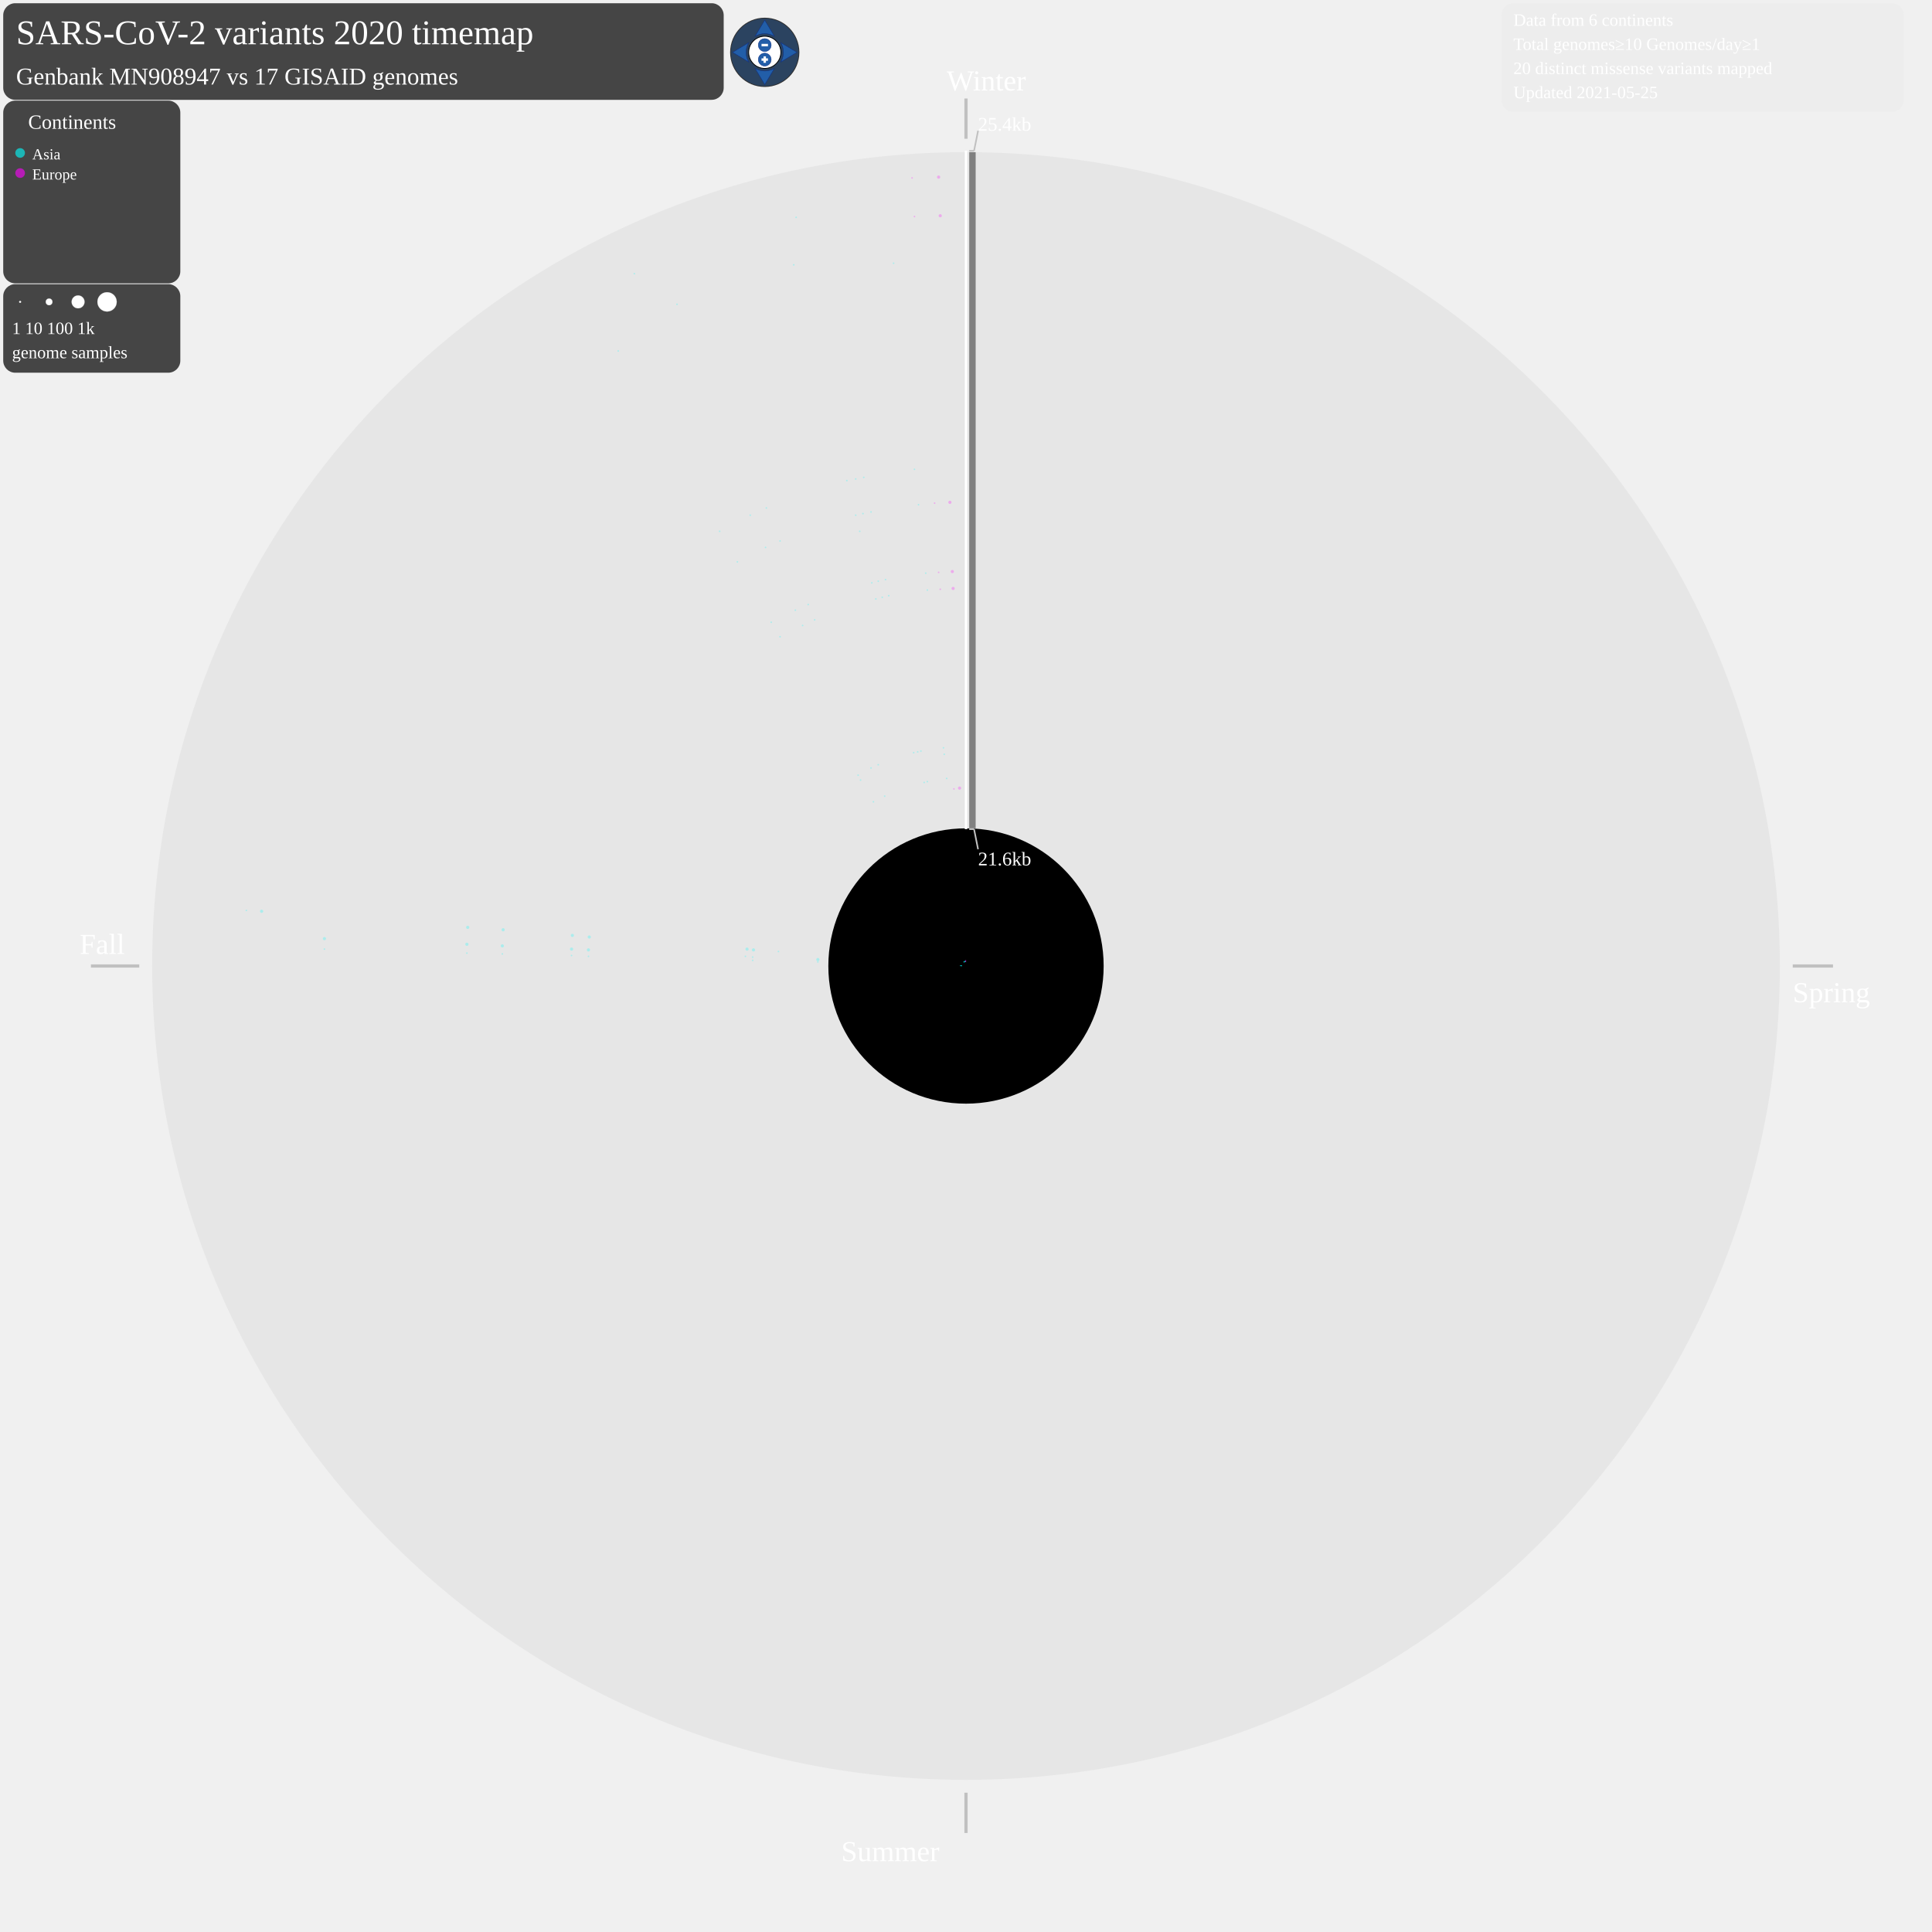
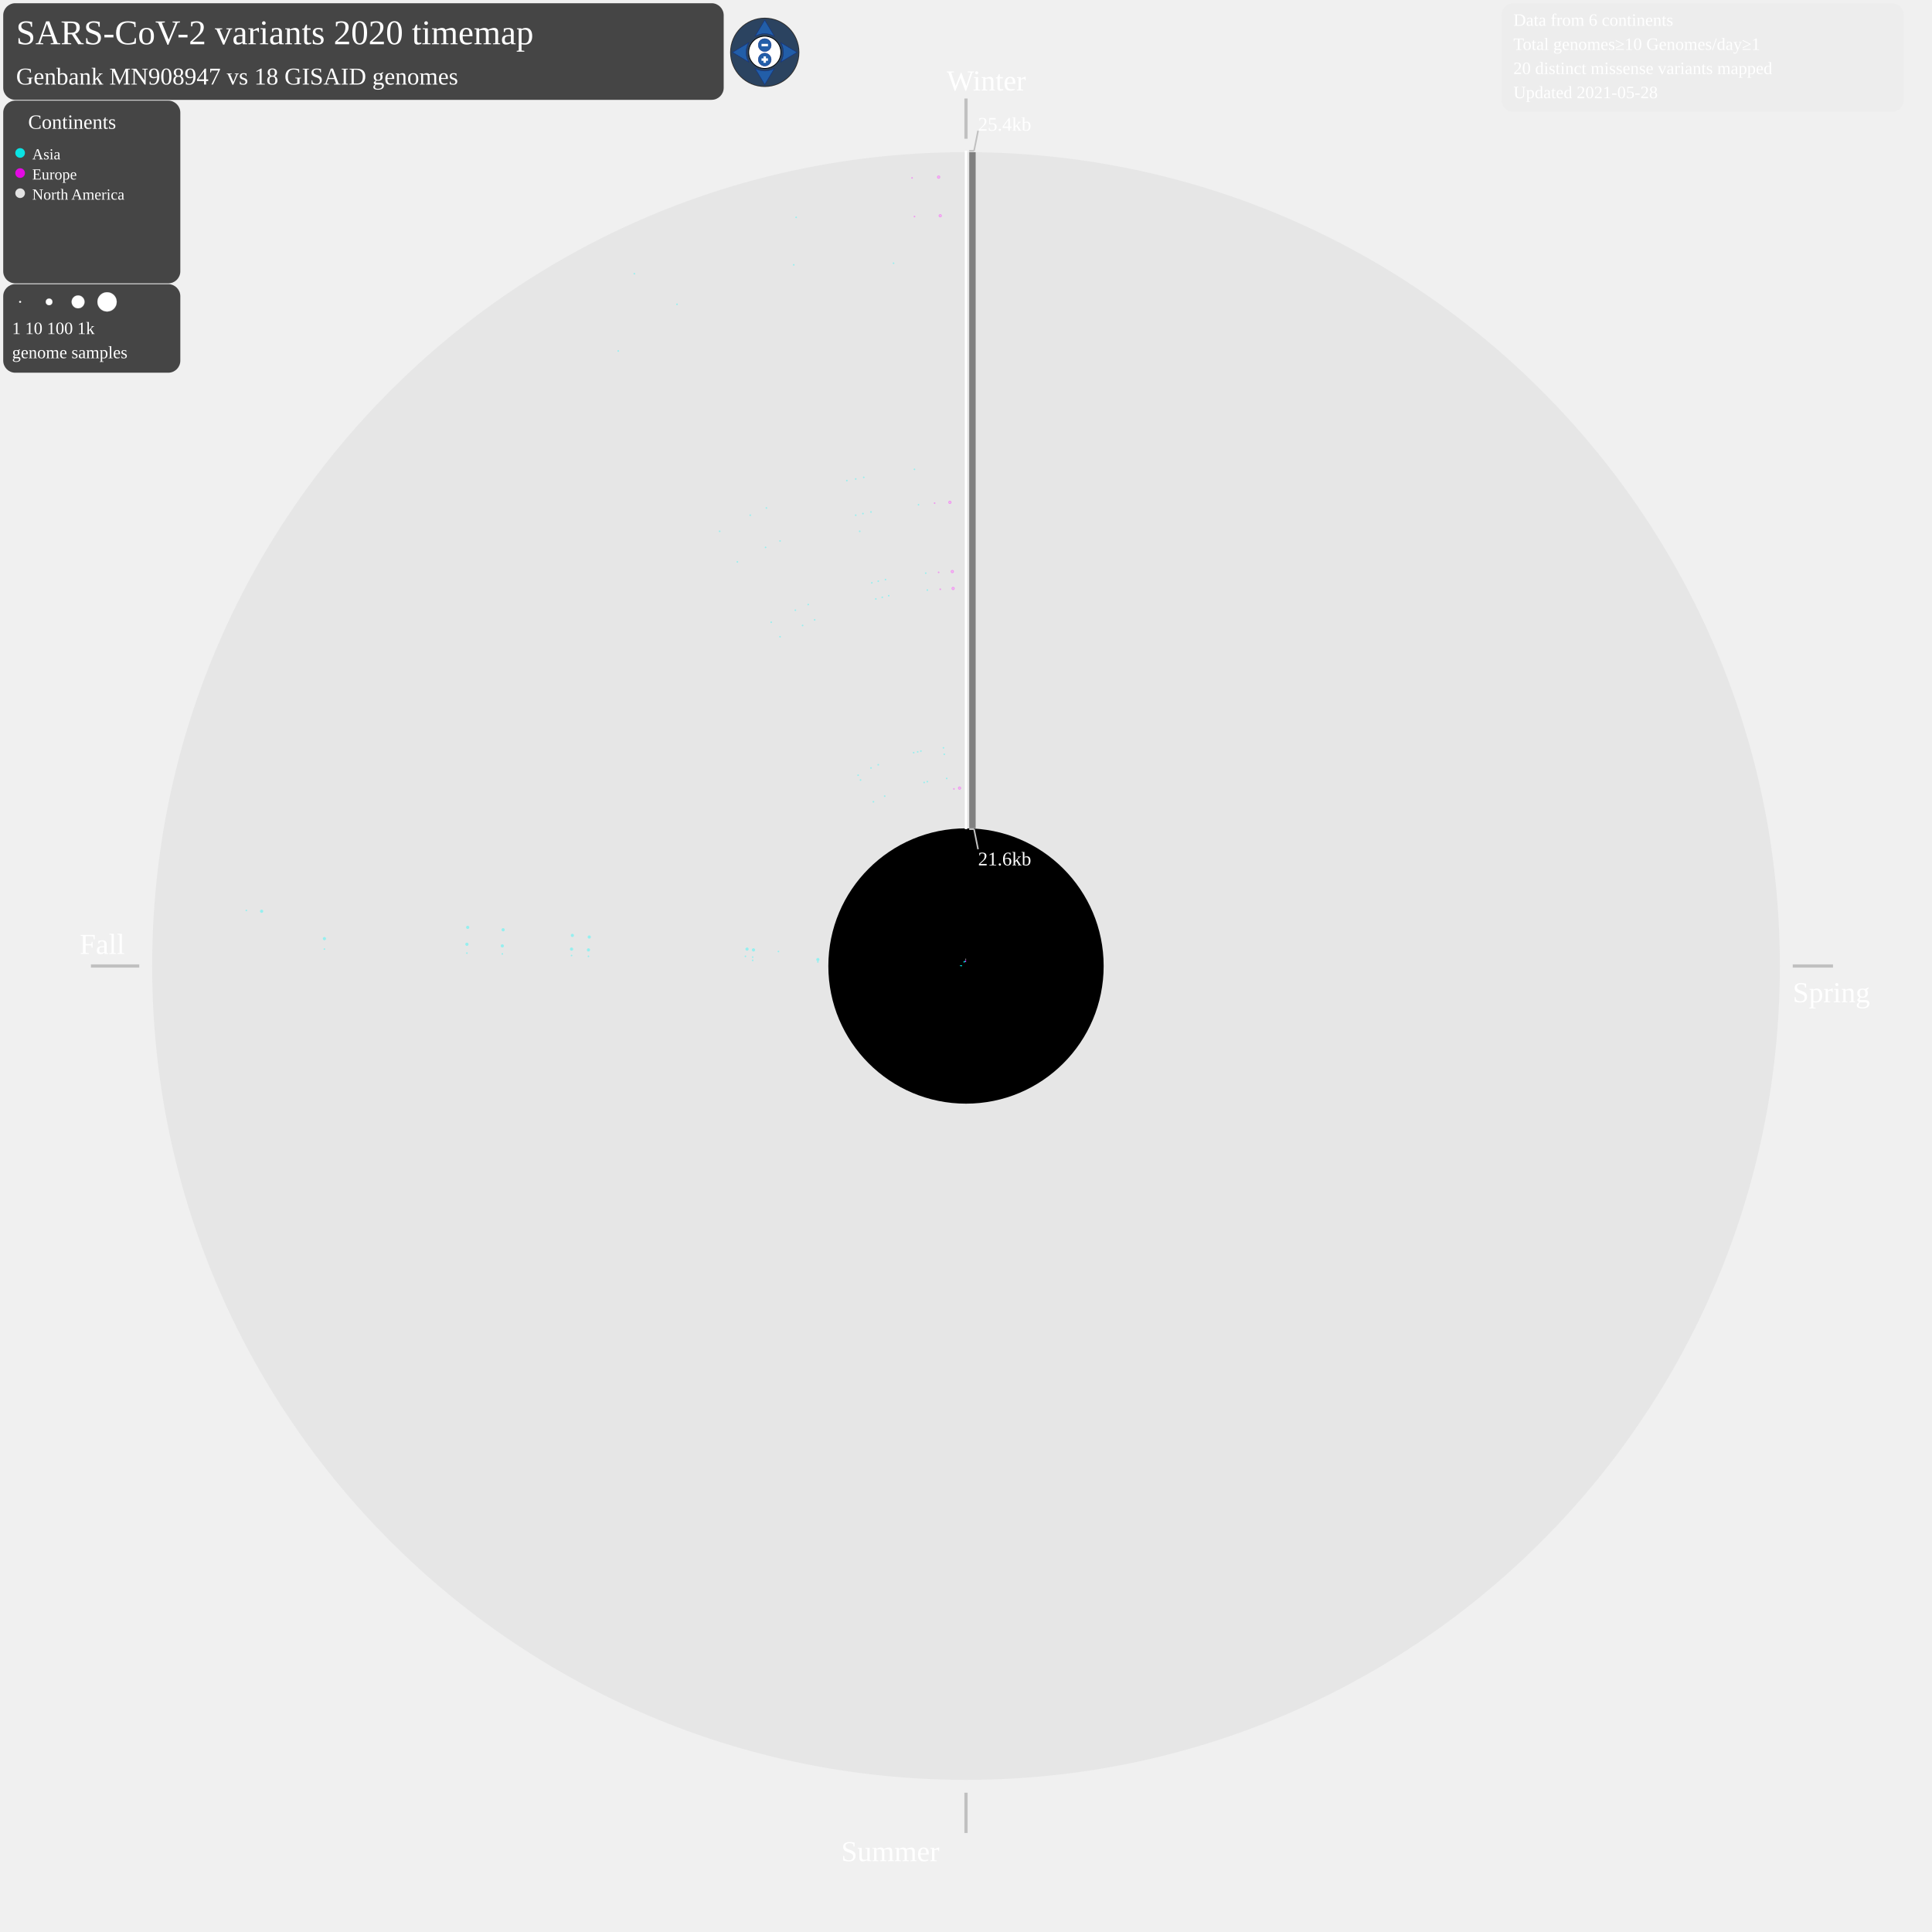
<svg xmlns="http://www.w3.org/2000/svg" width="2400" height="2400" style="background-color:black" viewBox="0 0 2400 2400" id="map-svg">
  <defs>
    <style type="text/css">
	.sb {
	stroke-width:0.8;
- 	stroke-opacity:50%;
+ 	stroke-opacity:0.7;
+ 	}
+ 	.sb:hover {
+ 	stroke-width:0.8;
+ 	stroke-opacity:1.0;
	}
	.compass {
	fill: #fff;
	stroke: #000;
	stroke-width: 1;
	}
	.button {
	fill: #225EA8;
	stroke: #0C2C84;
	stroke-width: 0.5;
	stroke-miterlimit:6;
	stroke-linecap: round;
	}
	.button:hover {
	stroke-width: 1;
	}
	.plus-minus {
	fill: #fff;
	pointer-events: none;
	}
+ 	.legendcol {
+ 	stroke: none;
+ 	fill-opacity:0.85;
+ 	}
+ 	.legendcol:hover {
+ 	fill-opacity:1.0;
+ 	}
	.cv {
	stroke: none;
- 	fill-opacity:0.25;
+ 	fill-opacity:0.35;
+ 	}
+ 	.cv:hover {
+ 	stroke: none;
+ 	fill-opacity:0.8;
+ 	}
+ 	.Asia {
+ 	stroke: none;
+ 	fill-opacity:0.6;
+ 	}
+ 	.Asia:hover {
+ 	stroke: none;
+ 	fill-opacity:1.0;
+ 	}
+ 	.Europe {
+ 	stroke: none;
+ 	fill-opacity:0.6;
+ 	}
+ 	.Europe:hover {
+ 	stroke: none;
+ 	fill-opacity:1.0;
+ 	}
+ 	.NorthAmerica {
+ 	stroke: none;
+ 	fill-opacity:0.6;
+ 	}
+ 	.NorthAmerica:hover {
+ 	stroke: none;
+ 	fill-opacity:1.0;
	}
	a:link, a:visited {
	cursor: pointer;
	}
	a:hover, a:active {
	outline: dotted 2px yellow;
	}
	g:hover, g:active {
	outline: dotted 2px yellow;
	}
	.static {
	cursor: not-allowed;
	}
	.draggable, .draggable-group {
	cursor: pointer;
	}
	svg text {
	cursor: default;
	-webkit-user-select: none;
	-moz-user-select: none;
	-ms-user-select: none;
	user-select: none;
	}
	</style>
  </defs>
  <text font-size="3.6em" x="20" y="55" fill="white">SARS-CoV-2 variants 2020 timemap</text>
  <g id="matrix-group" transform="matrix(1 0 0 1 0 0)" class="draggable-group">
    <circle cx="1200" cy="1200" r="1011" style="fill:grey;stroke:black;stroke-width:0;fill-opacity:0.085;" />
    <circle cx="1200" cy="1200" r="171" style="fill:black;stroke:black;stroke-width:0;fill-opacity:1;" />
    <line x1="1200" y1="122.363" x2="1200" y2="172.363" style="stroke:silver;stroke-width:4" />
    <text font-size="3.0em" x="1176" y="112.363" fill="white">Winter</text>
    <line x1="2227" y1="1200" x2="2277" y2="1200" style="stroke:silver;stroke-width:4" />
    <text font-size="3.0em" x="2227" y="1245" fill="white">Spring</text>
    <line x1="1200" y1="2227" x2="1200" y2="2277" style="stroke:silver;stroke-width:4" />
    <text font-size="3.0em" x="1045" y="2312" fill="white">Summer</text>
    <line x1="173" y1="1200" x2="113" y2="1200" style="stroke:silver;stroke-width:4" />
    <text font-size="3.0em" x="99" y="1185" fill="white">Fall</text>
    <g>
      <line x1="1208" y1="1029" x2="1208" y2="189" style="stroke:grey;stroke-width:8" />
    </g>
    <line x1="1200" y1="187.363" x2="1200" y2="1030" style="stroke:white;stroke-width:3" />
    <line x1="1204" y1="187.363" x2="1210" y2="187.363" style="stroke:silver;stroke-width:2" />
    <line x1="1210" y1="187.363" x2="1215" y2="162.363" style="stroke:silver;stroke-width:2" />
    <line x1="1204" y1="1030" x2="1210" y2="1030" style="stroke:silver;stroke-width:2" />
    <line x1="1210" y1="1030" x2="1215" y2="1055" style="stroke:silver;stroke-width:2" />
    <text font-size="2.0em" x="1215" y="162.363" fill="white">25.4kb</text>
    <text font-size="2.0em" x="1215" y="1075" fill="white">21.6kb</text>
-     <g>
+     <g class="Asia">
      <line x1="1195.0" y1="1199.9" x2="1193.6" y2="1199.8" style="stroke:cyan;" class="sb" />
    </g>
-     <g>
+     <g class="Asia">
      <circle cx="1016" cy="1195" r="1" style="fill:cyan;" class="cv" />
    </g>
-     <g>
+     <g class="Asia">
      <circle cx="935" cy="1193" r="1" style="fill:cyan;" class="cv" />
    </g>
-     <g>
+     <g class="Asia">
      <circle cx="731" cy="1188" r="1" style="fill:cyan;" class="cv" />
    </g>
-     <g>
+     <g class="Asia">
      <circle cx="710" cy="1187" r="1" style="fill:cyan;" class="cv" />
    </g>
-     <g>
+     <g class="Asia">
      <circle cx="624" cy="1185" r="1" style="fill:cyan;" class="cv" />
    </g>
-     <g>
+     <g class="Asia">
      <circle cx="580" cy="1184" r="1" style="fill:cyan;" class="cv" />
    </g>
-     <g>
+     <g class="Asia">
      <circle cx="403" cy="1179" r="1" style="fill:cyan;" class="cv" />
    </g>
-     <g>
+     <g class="Asia">
      <line x1="1195.0" y1="1199.8" x2="1192.3" y2="1199.7" style="stroke:cyan;" class="sb" />
    </g>
-     <g>
+     <g class="Asia">
      <circle cx="1016" cy="1192" r="2" style="fill:cyan;" class="cv" />
    </g>
-     <g>
+     <g class="Asia">
      <circle cx="935" cy="1189" r="1" style="fill:cyan;" class="cv" />
    </g>
-     <g>
+     <g class="Asia">
      <circle cx="926" cy="1188" r="1" style="fill:cyan;" class="cv" />
    </g>
-     <g>
+     <g class="Asia">
      <circle cx="731" cy="1180" r="2" style="fill:cyan;" class="cv" />
    </g>
-     <g>
+     <g class="Asia">
      <circle cx="710" cy="1179" r="2" style="fill:cyan;" class="cv" />
    </g>
-     <g>
+     <g class="Asia">
      <circle cx="624" cy="1175" r="2" style="fill:cyan;" class="cv" />
    </g>
-     <g>
+     <g class="Asia">
      <circle cx="580" cy="1173" r="2" style="fill:cyan;" class="cv" />
    </g>
-     <g>
+     <g class="Asia">
      <circle cx="403" cy="1166" r="2" style="fill:cyan;" class="cv" />
    </g>
-     <g>
+     <g class="Asia">
      <line x1="1195.0" y1="1199.6" x2="1192.9" y2="1199.4" style="stroke:cyan;" class="sb" />
    </g>
-     <g>
+     <g class="Asia">
      <circle cx="967" cy="1182" r="1" style="fill:cyan;" class="cv" />
    </g>
-     <g>
+     <g class="Asia">
      <circle cx="936" cy="1180" r="2" style="fill:cyan;" class="cv" />
    </g>
-     <g>
+     <g class="Asia">
      <circle cx="928" cy="1179" r="2" style="fill:cyan;" class="cv" />
    </g>
-     <g>
+     <g class="Asia">
      <circle cx="732" cy="1164" r="2" style="fill:cyan;" class="cv" />
    </g>
-     <g>
+     <g class="Asia">
      <circle cx="711" cy="1162" r="2" style="fill:cyan;" class="cv" />
    </g>
-     <g>
+     <g class="Asia">
      <circle cx="625" cy="1155" r="2" style="fill:cyan;" class="cv" />
    </g>
-     <g>
+     <g class="Asia">
      <circle cx="581" cy="1152" r="2" style="fill:cyan;" class="cv" />
    </g>
-     <g>
+     <g class="Asia">
      <circle cx="325" cy="1132" r="2" style="fill:cyan;" class="cv" />
    </g>
-     <g>
+     <g class="Asia">
      <circle cx="306" cy="1131" r="1" style="fill:cyan;" class="cv" />
    </g>
-     <g>
+     <g class="Asia">
      <line x1="1197.5" y1="1195.6" x2="1196.9" y2="1194.5" style="stroke:cyan;" class="sb" />
    </g>
-     <g>
+     <g class="Asia">
      <circle cx="1085" cy="996" r="1" style="fill:cyan;" class="cv" />
    </g>
-     <g>
+     <g class="Asia">
      <circle cx="1069" cy="969" r="1" style="fill:cyan;" class="cv" />
    </g>
-     <g>
+     <g class="Asia">
      <circle cx="1066" cy="963" r="1" style="fill:cyan;" class="cv" />
    </g>
-     <g>
+     <g class="Asia">
      <circle cx="969" cy="791" r="1" style="fill:cyan;" class="cv" />
    </g>
-     <g>
+     <g class="Asia">
      <circle cx="958" cy="773" r="1" style="fill:cyan;" class="cv" />
    </g>
-     <g>
+     <g class="Asia">
      <circle cx="916" cy="698" r="1" style="fill:cyan;" class="cv" />
    </g>
-     <g>
+     <g class="Asia">
      <circle cx="894" cy="660" r="1" style="fill:cyan;" class="cv" />
    </g>
-     <g>
+     <g class="Asia">
      <circle cx="768" cy="436" r="1" style="fill:cyan;" class="cv" />
    </g>
-     <g>
+     <g class="Asia">
      <line x1="1197.8" y1="1195.5" x2="1197.3" y2="1194.3" style="stroke:cyan;" class="sb" />
    </g>
-     <g>
+     <g class="Asia">
      <circle cx="1099" cy="989" r="1" style="fill:cyan;" class="cv" />
    </g>
-     <g>
+     <g class="Asia">
      <circle cx="1082" cy="954" r="1" style="fill:cyan;" class="cv" />
    </g>
-     <g>
+     <g class="Asia">
      <circle cx="997" cy="777" r="1" style="fill:cyan;" class="cv" />
    </g>
-     <g>
+     <g class="Asia">
      <circle cx="988" cy="758" r="1" style="fill:cyan;" class="cv" />
    </g>
-     <g>
+     <g class="Asia">
      <circle cx="951" cy="680" r="1" style="fill:cyan;" class="cv" />
    </g>
-     <g>
+     <g class="Asia">
      <circle cx="932" cy="640" r="1" style="fill:cyan;" class="cv" />
    </g>
-     <g>
+     <g class="Asia">
      <circle cx="788" cy="340" r="1" style="fill:cyan;" class="cv" />
    </g>
-     <g>
+     <g class="Asia">
      <line x1="1198.0" y1="1195.4" x2="1197.5" y2="1194.2" style="stroke:cyan;" class="sb" />
    </g>
-     <g>
+     <g class="Asia">
      <circle cx="1091" cy="950" r="1" style="fill:cyan;" class="cv" />
    </g>
-     <g>
+     <g class="Asia">
      <circle cx="1012" cy="770" r="1" style="fill:cyan;" class="cv" />
    </g>
-     <g>
+     <g class="Asia">
      <circle cx="1004" cy="751" r="1" style="fill:cyan;" class="cv" />
    </g>
-     <g>
+     <g class="Asia">
      <circle cx="969" cy="672" r="1" style="fill:cyan;" class="cv" />
    </g>
-     <g>
+     <g class="Asia">
      <circle cx="952" cy="631" r="1" style="fill:cyan;" class="cv" />
    </g>
-     <g>
+     <g class="Asia">
      <circle cx="841" cy="378" r="1" style="fill:cyan;" class="cv" />
    </g>
-     <g>
+     <g class="Asia">
      <line x1="1198.8" y1="1195.1" x2="1198.5" y2="1193.8" style="stroke:cyan;" class="sb" />
    </g>
-     <g>
+     <g class="Asia">
      <circle cx="1135" cy="935" r="1" style="fill:cyan;" class="cv" />
    </g>
-     <g>
+     <g class="Asia">
      <circle cx="1088" cy="744" r="1" style="fill:cyan;" class="cv" />
    </g>
-     <g>
+     <g class="Asia">
      <circle cx="1083" cy="724" r="1" style="fill:cyan;" class="cv" />
    </g>
-     <g>
+     <g class="Asia">
      <circle cx="1068" cy="660" r="1" style="fill:cyan;" class="cv" />
    </g>
-     <g>
+     <g class="Asia">
      <circle cx="1063" cy="640" r="1" style="fill:cyan;" class="cv" />
    </g>
-     <g>
+     <g class="Asia">
      <circle cx="1052" cy="597" r="1" style="fill:cyan;" class="cv" />
    </g>
-     <g>
+     <g class="Asia">
      <circle cx="986" cy="329" r="1" style="fill:cyan;" class="cv" />
    </g>
-     <g>
+     <g class="Asia">
      <line x1="1198.9" y1="1195.1" x2="1198.6" y2="1193.8" style="stroke:cyan;" class="sb" />
    </g>
-     <g>
+     <g class="Asia">
      <circle cx="1148" cy="972" r="1" style="fill:cyan;" class="cv" />
    </g>
-     <g>
+     <g class="Asia">
      <circle cx="1140" cy="934" r="1" style="fill:cyan;" class="cv" />
    </g>
-     <g>
+     <g class="Asia">
      <circle cx="1096" cy="742" r="1" style="fill:cyan;" class="cv" />
    </g>
-     <g>
+     <g class="Asia">
      <circle cx="1091" cy="722" r="1" style="fill:cyan;" class="cv" />
    </g>
-     <g>
+     <g class="Asia">
      <circle cx="1072" cy="638" r="1" style="fill:cyan;" class="cv" />
    </g>
-     <g>
+     <g class="Asia">
      <circle cx="1063" cy="595" r="1" style="fill:cyan;" class="cv" />
    </g>
-     <g>
+     <g class="Asia">
      <circle cx="989" cy="270" r="1" style="fill:cyan;" class="cv" />
    </g>
-     <g>
+     <g class="Asia">
      <line x1="1199.0" y1="1195.1" x2="1198.7" y2="1193.8" style="stroke:cyan;" class="sb" />
    </g>
-     <g>
+     <g class="Asia">
      <circle cx="1152" cy="971" r="1" style="fill:cyan;" class="cv" />
    </g>
-     <g>
+     <g class="Asia">
      <circle cx="1144" cy="933" r="1" style="fill:cyan;" class="cv" />
    </g>
-     <g>
+     <g class="Asia">
      <circle cx="1104" cy="740" r="1" style="fill:cyan;" class="cv" />
    </g>
-     <g>
+     <g class="Asia">
      <circle cx="1100" cy="720" r="1" style="fill:cyan;" class="cv" />
    </g>
-     <g>
+     <g class="Asia">
      <circle cx="1082" cy="636" r="1" style="fill:cyan;" class="cv" />
    </g>
-     <g>
+     <g class="Asia">
      <circle cx="1073" cy="593" r="1" style="fill:cyan;" class="cv" />
    </g>
-     <g>
+     <g class="Asia">
      <line x1="1199.5" y1="1195.0" x2="1199.3" y2="1193.7" style="stroke:cyan;" class="sb" />
    </g>
-     <g>
+     <g class="Asia">
      <circle cx="1176" cy="967" r="1" style="fill:cyan;" class="cv" />
    </g>
-     <g>
+     <g class="Asia">
      <circle cx="1173" cy="937" r="1" style="fill:cyan;" class="cv" />
    </g>
-     <g>
+     <g class="Asia">
      <circle cx="1172" cy="929" r="1" style="fill:cyan;" class="cv" />
    </g>
-     <g>
+     <g class="Asia">
      <circle cx="1152" cy="733" r="1" style="fill:cyan;" class="cv" />
    </g>
-     <g>
+     <g class="Asia">
      <circle cx="1150" cy="712" r="1" style="fill:cyan;" class="cv" />
    </g>
-     <g>
+     <g class="Asia">
      <circle cx="1141" cy="627" r="1" style="fill:cyan;" class="cv" />
    </g>
-     <g>
+     <g class="Asia">
      <circle cx="1136" cy="583" r="1" style="fill:cyan;" class="cv" />
    </g>
-     <g>
+     <g class="Asia">
      <circle cx="1110" cy="327" r="1" style="fill:cyan;" class="cv" />
    </g>
-     <g>
+     <g class="Europe">
      <line x1="1199.7" y1="1195.0" x2="1199.6" y2="1193.7" style="stroke:fuchsia;" class="sb" />
    </g>
-     <g>
+     <g class="Europe">
      <circle cx="1185" cy="980" r="1" style="fill:fuchsia;" class="cv" />
    </g>
-     <g>
+     <g class="Europe">
      <circle cx="1168" cy="732" r="1" style="fill:fuchsia;" class="cv" />
    </g>
-     <g>
+     <g class="Europe">
      <circle cx="1166" cy="711" r="1" style="fill:fuchsia;" class="cv" />
    </g>
-     <g>
+     <g class="Europe">
      <circle cx="1161" cy="625" r="1" style="fill:fuchsia;" class="cv" />
    </g>
-     <g>
+     <g class="Europe">
      <circle cx="1136" cy="269" r="1" style="fill:fuchsia;" class="cv" />
    </g>
-     <g>
+     <g class="Europe">
      <circle cx="1133" cy="221" r="1" style="fill:fuchsia;" class="cv" />
    </g>
-     <g>
+     <g class="Europe">
      <line x1="1199.8" y1="1195.0" x2="1199.7" y2="1192.3" style="stroke:fuchsia;" class="sb" />
    </g>
-     <g>
+     <g class="NorthAmerica">
+       <line x1="1199.7" y1="1192.3" x2="1199.7" y2="1190.9" style="stroke:white;" class="sb" />
+     </g>
+     <g class="Europe">
      <circle cx="1192" cy="979" r="2" style="fill:fuchsia;" class="cv" />
    </g>
-     <g>
+     <g class="NorthAmerica">
+       <circle cx="1192" cy="979" r="1" style="fill:white;" class="cv" />
+     </g>
+     <g class="Europe">
      <circle cx="1184" cy="731" r="2" style="fill:fuchsia;" class="cv" />
    </g>
-     <g>
+     <g class="NorthAmerica">
+       <circle cx="1184" cy="731" r="1" style="fill:white;" class="cv" />
+     </g>
+     <g class="Europe">
      <circle cx="1183" cy="710" r="2" style="fill:fuchsia;" class="cv" />
    </g>
-     <g>
+     <g class="NorthAmerica">
+       <circle cx="1183" cy="710" r="1" style="fill:white;" class="cv" />
+     </g>
+     <g class="Europe">
      <circle cx="1180" cy="624" r="2" style="fill:fuchsia;" class="cv" />
    </g>
-     <g>
+     <g class="NorthAmerica">
+       <circle cx="1180" cy="624" r="1" style="fill:white;" class="cv" />
+     </g>
+     <g class="Europe">
      <circle cx="1168" cy="268" r="2" style="fill:fuchsia;" class="cv" />
    </g>
-     <g>
+     <g class="NorthAmerica">
+       <circle cx="1168" cy="268" r="1" style="fill:white;" class="cv" />
+     </g>
+     <g class="Europe">
      <circle cx="1166" cy="220" r="2" style="fill:fuchsia;" class="cv" />
+     </g>
+     <g class="NorthAmerica">
+       <circle cx="1166" cy="220" r="1" style="fill:white;" class="cv" />
    </g>
  </g>
  <rect x="4" y="4" width="895" height="120" rx="15" style="fill:#1B1B1B;stroke-width:0;fill-opacity:0.8;" />
  <a href="https://bcgsc.github.io/SARS2/">
    <text font-size="3.6em" x="20" y="55" fill="white">SARS-CoV-2 variants 2020 timemap</text>
  </a>
-   <text font-size="2.5em" x="20" y="105" fill="white">Genbank MN908947 vs 17 GISAID genomes</text>
+   <text font-size="2.5em" x="20" y="105" fill="white">Genbank MN908947 vs 18 GISAID genomes</text>
  <circle cx="950" cy="65" r="43" fill="black" opacity="0.8" />
  <circle cx="950" cy="65" r="42" fill="#225EA8" opacity="0.4" />
  <path class="button" d="M950 25 l12   20 a40, 70 0 0,0 -24,  0z" />
  <path class="button" d="M910 65 l20  -12 a70, 40 0 0,0   0, 24z" />
  <path class="button" d="M950 105 l12  -20 a40, 70 0 0,1 -24,  0z" />
  <path class="button" d="M990 65 l-20 -12 a70, 40 0 0,1   0, 24z" />
  <circle class="compass" cx="950" cy="65" r="20" />
  <circle class="button" cx="950" cy="56" r="8" />
  <circle class="button" cx="950" cy="74" r="8" />
  <rect class="plus-minus" x="946" y="54.5" width="8" height="3" />
  <rect class="plus-minus" x="946" y="72.5" width="8" height="3" />
  <rect class="plus-minus" x="948.5" y="70" width="3" height="8" />
  <rect x="4" y="125" width="220" height="227" rx="15" style="fill:#1B1B1B;stroke-width:0;fill-opacity:0.8;" />
  <rect x="4" y="353" width="220" height="110" rx="15" style="fill:#1B1B1B;stroke-width:0;fill-opacity:0.8;" />
  <text font-size="2.1em" x="35" y="160" fill="white">Continents</text>
-   <circle cx="25" cy="190" r="6" style="fill:cyan;stroke:black;stroke-width:0;fill-opacity:0.6;" />
+   <g class="Asia">
+     <circle cx="25" cy="190" r="6" style="fill:cyan;stroke:black;stroke-width:0;" class="legendcol" />
+   </g>
  <text font-size="1.6em" x="40" y="198" fill="white">Asia</text>
-   <circle cx="25" cy="215" r="6" style="fill:fuchsia;stroke:black;stroke-width:0;fill-opacity:0.6;" />
+   <g class="Europe">
+     <circle cx="25" cy="215" r="6" style="fill:fuchsia;stroke:black;stroke-width:0;" class="legendcol" />
+   </g>
  <text font-size="1.6em" x="40" y="223" fill="white">Europe</text>
+   <g class="NorthAmerica">
+     <circle cx="25" cy="240" r="6" style="fill:white;stroke:black;stroke-width:0;" class="legendcol" />
+   </g>
+   <text font-size="1.6em" x="40" y="248" fill="white">North America</text>
  <circle cx="25" cy="375" r="1.204" style="fill:white;stroke:lightgrey;stroke-width:0.2;" />
  <circle cx="61" cy="375" r="4.166" style="fill:white;stroke:lightgrey;stroke-width:0.2;" />
  <circle cx="97" cy="375" r="8.017" style="fill:white;stroke:lightgrey;stroke-width:0.2;" />
  <circle cx="133" cy="375" r="12.002" style="fill:white;stroke:lightgrey;stroke-width:0.2;" />
  <text font-size="1.8em" x="15" y="415" fill="white">1      10        100        1k</text>
  <text font-size="1.8em" x="15" y="445" fill="white">genome samples</text>
  <rect x="1865" y="4" width="500" height="135" rx="15" style="fill:gainsboro;stroke-width:0;fill-opacity:0.15;" />
  <text font-size="1.8em" x="1880" y="32" fill="white">Data from 6 continents</text>
  <text font-size="1.8em" x="1880" y="62" fill="white">Total genomes≥10  Genomes/day≥1</text>
  <text font-size="1.8em" x="1880" y="92" fill="white">20 distinct missense variants mapped</text>
-   <text font-size="1.8em" x="1880" y="122" fill="white">Updated 2021-05-25</text>
+   <text font-size="1.8em" x="1880" y="122" fill="white">Updated 2021-05-28</text>
</svg>
